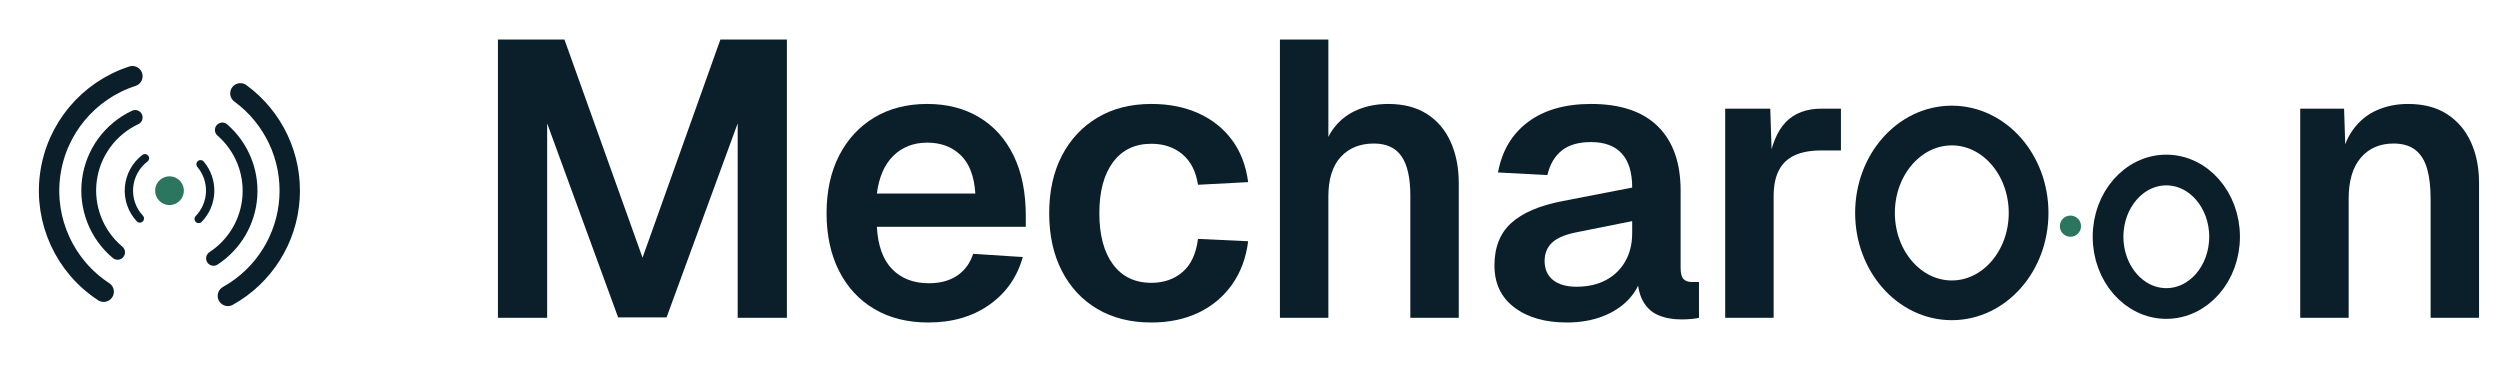
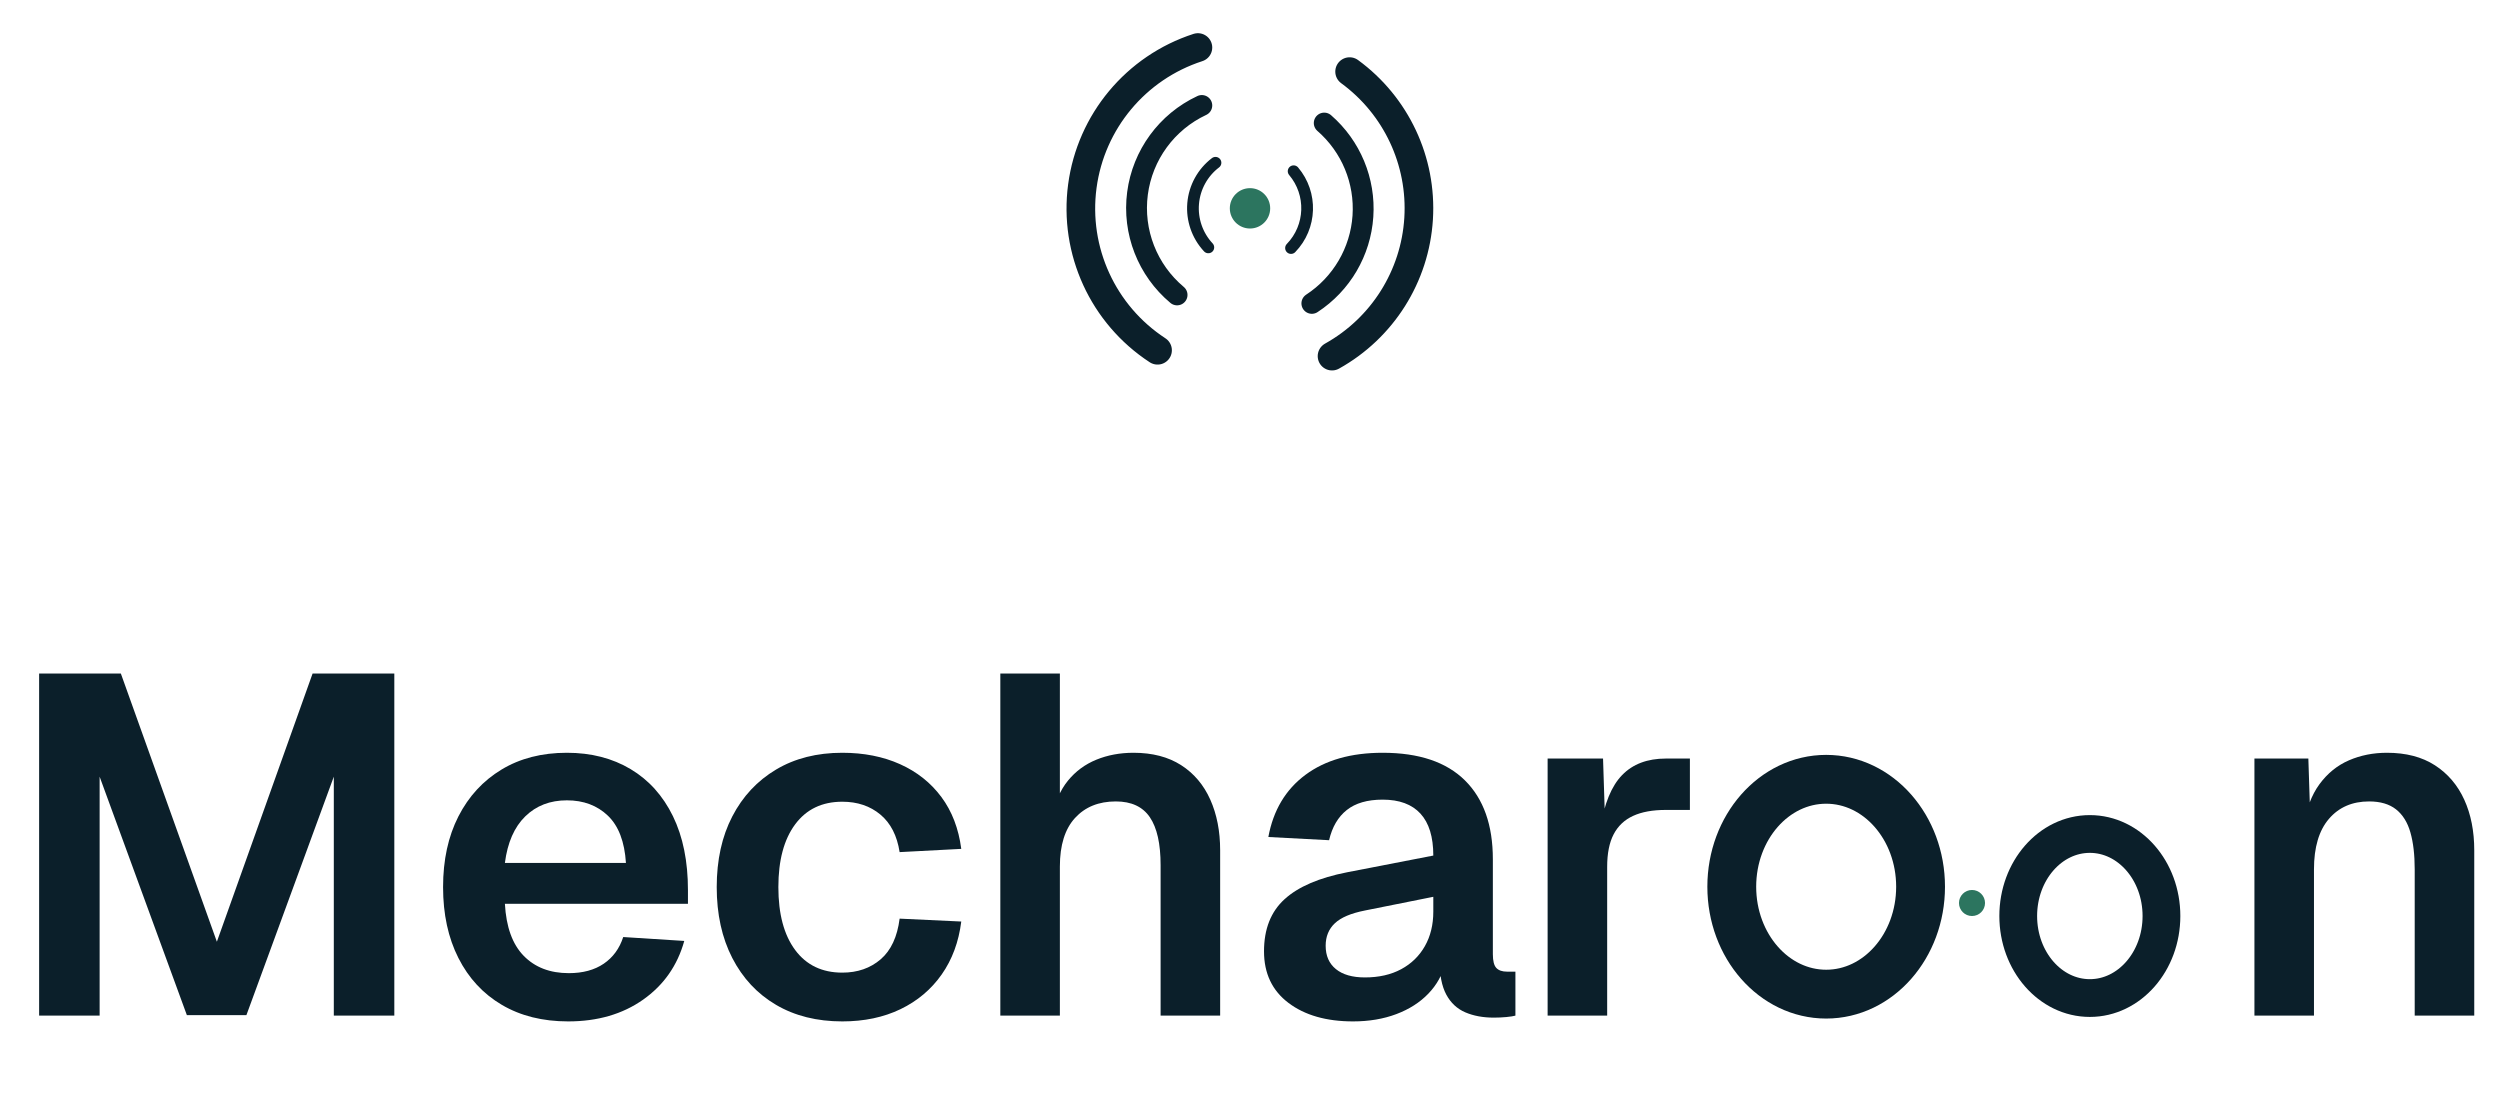
- <svg xmlns="http://www.w3.org/2000/svg" viewBox="0 0 472 72" role="img" aria-labelledby="title desc">
-   <defs>
-     <path id="glyph-m" d="M81.2 0V710H250.88L450.16 153.4L648.8 710H818.48V0H692.88V496L511.48 1.08H387.84L206.8 496V0Z" />
-     <path id="glyph-e" d="M299.24-12Q219.92-12 161.64 22.36Q103.36 56.72 71.52 119.58Q39.68 182.44 39.68 266.8Q39.68 351.16 71.52 413.52Q103.36 475.88 161 510.74Q218.64 545.6 296.68 545.6Q372.16 545.6 428.94 511.66Q485.72 477.72 516.84 413.92Q547.96 350.12 547.96 260.4V232.16H168Q171.92 160.12 207.02 124.14Q242.12 88.16 300.68 88.16Q344.4 88.16 373.22 107.8Q402.04 127.44 413.6 163.12L540.32 155.04Q518.96 78.28 454.88 33.14Q390.8-12 299.24-12ZM168 316.96H419.24Q415.04 383.16 381.76 415.02Q348.48 446.88 296.68 446.88Q244.32 446.88 210.22 413.52Q176.12 380.16 168 316.96Z" />
-     <path id="glyph-c" d="M300.32-12Q221.28-12 162.82 22.36Q104.36 56.72 72.02 119.58Q39.68 182.44 39.68 266.8Q39.68 351.16 72.02 413.52Q104.36 475.88 162.82 510.74Q221.28 545.6 300.32 545.6Q367.44 545.6 420.16 521.94Q472.88 498.28 505.94 453.86Q539 409.44 547.28 346.12L419.32 339.4Q411.4 390.6 379.44 417.3Q347.48 444 300.32 444Q237.4 444 202.52 397.08Q167.64 350.16 167.64 266.8Q167.64 183.08 202.52 136.16Q237.4 89.24 300.32 89.24Q347.84 89.24 379.98 116.9Q412.12 144.56 419.32 201.32L547.28 195.32Q539.36 132 506.66 85.44Q473.96 38.88 421.24 13.44Q368.52-12 300.32-12Z" />
-     <path id="glyph-h" d="M71.36 0V710H194.96V411.92L179.2 412.48Q187.76 458.28 211.58 487.54Q235.4 516.8 270.58 531.2Q305.76 545.6 347.76 545.6Q406.56 545.6 446.6 519.92Q486.64 494.24 507.14 448.38Q527.64 402.52 527.64 343.16V0H404.04V312.32Q404.04 378.88 381.76 411.74Q359.48 444.6 311.04 444.6Q257.84 444.6 226.4 410.28Q194.96 375.96 194.96 309.52V0Z" />
-     <path id="glyph-a" d="M224.44-12Q141.36-12 90.52 26.36Q39.68 64.72 39.68 133.44Q39.68 202.88 82.38 241.7Q125.08 280.52 212.44 297.6L391.08 332.24Q391.08 390.24 364.44 419.28Q337.8 448.32 285.96 448.32Q238.52 448.32 211.38 426.7Q184.24 405.08 174.76 364.12L48.68 370.76Q64.04 454.04 125.68 499.82Q187.32 545.6 285.96 545.6Q398.76 545.6 456.72 488.28Q514.68 430.96 514.68 324.56V127.52Q514.68 106.64 521.9 98.96Q529.12 91.28 544.12 91.28H561.52V0Q555.72-1.72 542.76-2.94Q529.8-4.16 516.56-4.16Q483.08-4.16 457.52 6.8Q431.96 17.76 418 43.7Q404.04 69.64 404.04 115.04L415.48 108Q407.04 72.92 380.76 45.6Q354.48 18.28 314.3 3.14Q274.12-12 224.44-12ZM249 79.28Q292.64 79.28 324.38 96.36Q356.12 113.44 373.6 144.26Q391.08 175.08 391.08 215.84V246.64L249.32 218.24Q205.76 209.68 186.7 191.7Q167.64 173.72 167.64 145.04Q167.64 113.8 188.92 96.54Q210.2 79.28 249 79.28Z" />
-     <path id="glyph-r" d="M71.36 0V533.6H186.4L191.12 386.64L180.96 389.28Q192.76 465.2 226.08 499.4Q259.4 533.6 316.84 533.6H366.68V426.96H316.76Q275.68 426.96 248.82 414.62Q221.96 402.28 208.46 376.48Q194.96 350.68 194.96 308.84V0Z" />
-     <path id="glyph-n" d="M71.36 0V533.6H183.28L188.08 385.28L173.04 391.76Q181.6 446.68 206.42 480.42Q231.24 514.16 267.46 529.88Q303.68 545.6 346.48 545.6Q405.68 545.6 445.9 519.68Q486.12 493.76 506.88 448.26Q527.64 402.76 527.64 343.16V0H404.04V303.68Q404.04 349.08 395.06 380.42Q386.08 411.76 365.22 428.18Q344.36 444.6 309.4 444.6Q257.04 444.6 226 408.44Q194.96 372.28 194.96 303.68V0Z" />
-   </defs>
-   <g transform="translate(4 8) scale(.875)">
+ <svg xmlns="http://www.w3.org/2000/svg" viewBox="0 0 384 168" role="img" aria-labelledby="title desc">
+   <svg x="160" y="0" width="64" height="64" viewBox="0 0 64 64" aria-hidden="true">
    <g fill="none" stroke="#0B1F2A" stroke-linecap="round">
-       <path d="M24 7.3A26 26 0 0 0 17.8 53.8M47.3 11A26 26 0 0 1 44.6 54.7" stroke-width="4.4" />
-       <path d="M24.6 16.2A17.4 17.4 0 0 0 20.8 45.3M43.4 18.9A17.4 17.4 0 0 1 41.5 46.6" stroke-width="3.2" />
-       <path d="M26.7 25A8.8 8.8 0 0 0 25.6 38M38.7 26.3A8.8 8.8 0 0 1 38.3 38.1" stroke-width="1.8" />
+       <path id="outer-authority" d="M24 7.3A26 26 0 0 0 17.8 53.8M47.3 11A26 26 0 0 1 44.6 54.7" stroke-width="4.4" />
+       <path id="delegated-scope" d="M24.6 16.2A17.4 17.4 0 0 0 20.8 45.3M43.4 18.9A17.4 17.4 0 0 1 41.5 46.6" stroke-width="3.2" />
+       <path id="executable-allowance" d="M26.7 25A8.8 8.8 0 0 0 25.6 38M38.7 26.3A8.8 8.8 0 0 1 38.3 38.1" stroke-width="1.8" />
    </g>
-     <circle cx="32" cy="32" r="3.1" fill="#2C755F" />
-   </g>
-   <g transform="translate(88)">
+     <circle id="reserved-transaction" cx="32" cy="32" r="3.1" fill="#2C755F" />
+   </svg>
+   <svg x="0" y="96" width="384" height="72" viewBox="0 0 384 72" aria-hidden="true">
+     <defs>
+       <path id="glyph-m" d="M81.2 0V710H250.88L450.16 153.4L648.8 710H818.48V0H692.88V496L511.48 1.08H387.84L206.8 496V0Z" />
+       <path id="glyph-e" d="M299.24-12Q219.92-12 161.64 22.36Q103.36 56.72 71.52 119.58Q39.68 182.44 39.68 266.8Q39.68 351.16 71.52 413.52Q103.36 475.88 161 510.74Q218.64 545.6 296.68 545.6Q372.16 545.6 428.94 511.66Q485.72 477.72 516.84 413.92Q547.96 350.12 547.96 260.4V232.16H168Q171.92 160.12 207.02 124.14Q242.12 88.16 300.68 88.16Q344.4 88.16 373.22 107.8Q402.04 127.44 413.6 163.12L540.32 155.04Q518.96 78.28 454.88 33.14Q390.8-12 299.24-12ZM168 316.96H419.24Q415.04 383.16 381.76 415.02Q348.48 446.88 296.68 446.88Q244.32 446.88 210.22 413.52Q176.12 380.16 168 316.96Z" />
+       <path id="glyph-c" d="M300.32-12Q221.28-12 162.82 22.36Q104.36 56.72 72.02 119.58Q39.68 182.44 39.68 266.8Q39.68 351.16 72.02 413.52Q104.36 475.88 162.82 510.74Q221.28 545.6 300.32 545.6Q367.44 545.6 420.16 521.94Q472.88 498.28 505.94 453.86Q539 409.44 547.28 346.12L419.32 339.4Q411.4 390.6 379.44 417.3Q347.48 444 300.32 444Q237.4 444 202.52 397.08Q167.64 350.16 167.64 266.8Q167.64 183.08 202.52 136.16Q237.4 89.24 300.32 89.24Q347.84 89.24 379.98 116.9Q412.12 144.56 419.32 201.32L547.28 195.32Q539.36 132 506.66 85.44Q473.96 38.88 421.24 13.44Q368.52-12 300.32-12Z" />
+       <path id="glyph-h" d="M71.36 0V710H194.96V411.92L179.2 412.48Q187.76 458.28 211.58 487.54Q235.4 516.8 270.58 531.2Q305.76 545.6 347.76 545.6Q406.56 545.6 446.6 519.92Q486.64 494.24 507.14 448.38Q527.64 402.52 527.64 343.16V0H404.04V312.32Q404.04 378.88 381.76 411.74Q359.48 444.6 311.04 444.6Q257.84 444.6 226.4 410.28Q194.96 375.96 194.96 309.52V0Z" />
+       <path id="glyph-a" d="M224.44-12Q141.36-12 90.52 26.36Q39.68 64.72 39.68 133.44Q39.68 202.88 82.38 241.7Q125.08 280.52 212.44 297.6L391.08 332.24Q391.08 390.24 364.44 419.28Q337.8 448.32 285.96 448.32Q238.52 448.32 211.38 426.7Q184.24 405.08 174.76 364.12L48.68 370.76Q64.04 454.04 125.68 499.82Q187.32 545.6 285.96 545.6Q398.76 545.6 456.72 488.28Q514.68 430.96 514.68 324.56V127.52Q514.68 106.64 521.9 98.96Q529.12 91.28 544.12 91.28H561.52V0Q555.72-1.72 542.76-2.94Q529.8-4.16 516.56-4.16Q483.08-4.16 457.52 6.8Q431.96 17.76 418 43.7Q404.04 69.64 404.04 115.04L415.48 108Q407.04 72.92 380.76 45.6Q354.48 18.28 314.3 3.14Q274.12-12 224.44-12ZM249 79.28Q292.64 79.28 324.38 96.36Q356.12 113.44 373.6 144.26Q391.08 175.08 391.08 215.84V246.64L249.32 218.24Q205.76 209.68 186.7 191.7Q167.64 173.72 167.64 145.04Q167.64 113.8 188.92 96.54Q210.2 79.28 249 79.28Z" />
+       <path id="glyph-r" d="M71.36 0V533.6H186.4L191.12 386.64L180.96 389.28Q192.76 465.2 226.08 499.4Q259.4 533.6 316.84 533.6H366.68V426.96H316.76Q275.68 426.96 248.82 414.62Q221.96 402.28 208.46 376.48Q194.96 350.68 194.96 308.84V0Z" />
+       <path id="glyph-n" d="M71.36 0V533.6H183.28L188.08 385.28L173.04 391.76Q181.6 446.68 206.42 480.42Q231.24 514.16 267.46 529.88Q303.68 545.6 346.48 545.6Q405.68 545.6 445.9 519.68Q486.12 493.76 506.88 448.26Q527.64 402.76 527.64 343.16V0H404.04V303.68Q404.04 349.08 395.06 380.42Q386.08 411.76 365.22 428.18Q344.36 444.6 309.4 444.6Q257.04 444.6 226 408.44Q194.96 372.28 194.96 303.68V0Z" />
+     </defs>
    <g fill="#0B1F2A" transform="translate(0 60) scale(.074 -.074)">
      <use href="#glyph-m" />
      <use href="#glyph-e" transform="translate(880)" />
      <use href="#glyph-c" transform="translate(1448)" />
      <use href="#glyph-h" transform="translate(2005)" />
      <use href="#glyph-a" transform="translate(2584)" />
      <use href="#glyph-r" transform="translate(3141)" />
    </g>
    <ellipse cx="280.5" cy="40.2" rx="14.5" ry="16.5" fill="none" stroke="#0B1F2A" stroke-width="7.5" />
    <ellipse cx="321" cy="44.7" rx="11" ry="12.6" fill="none" stroke="#0B1F2A" stroke-width="5.8" />
    <circle cx="302.9" cy="42.7" r="2" fill="#2C755F" />
    <g fill="#0B1F2A" transform="translate(341 60) scale(.074 -.074)">
      <use href="#glyph-n" />
    </g>
-   </g>
+   </svg>
</svg>
